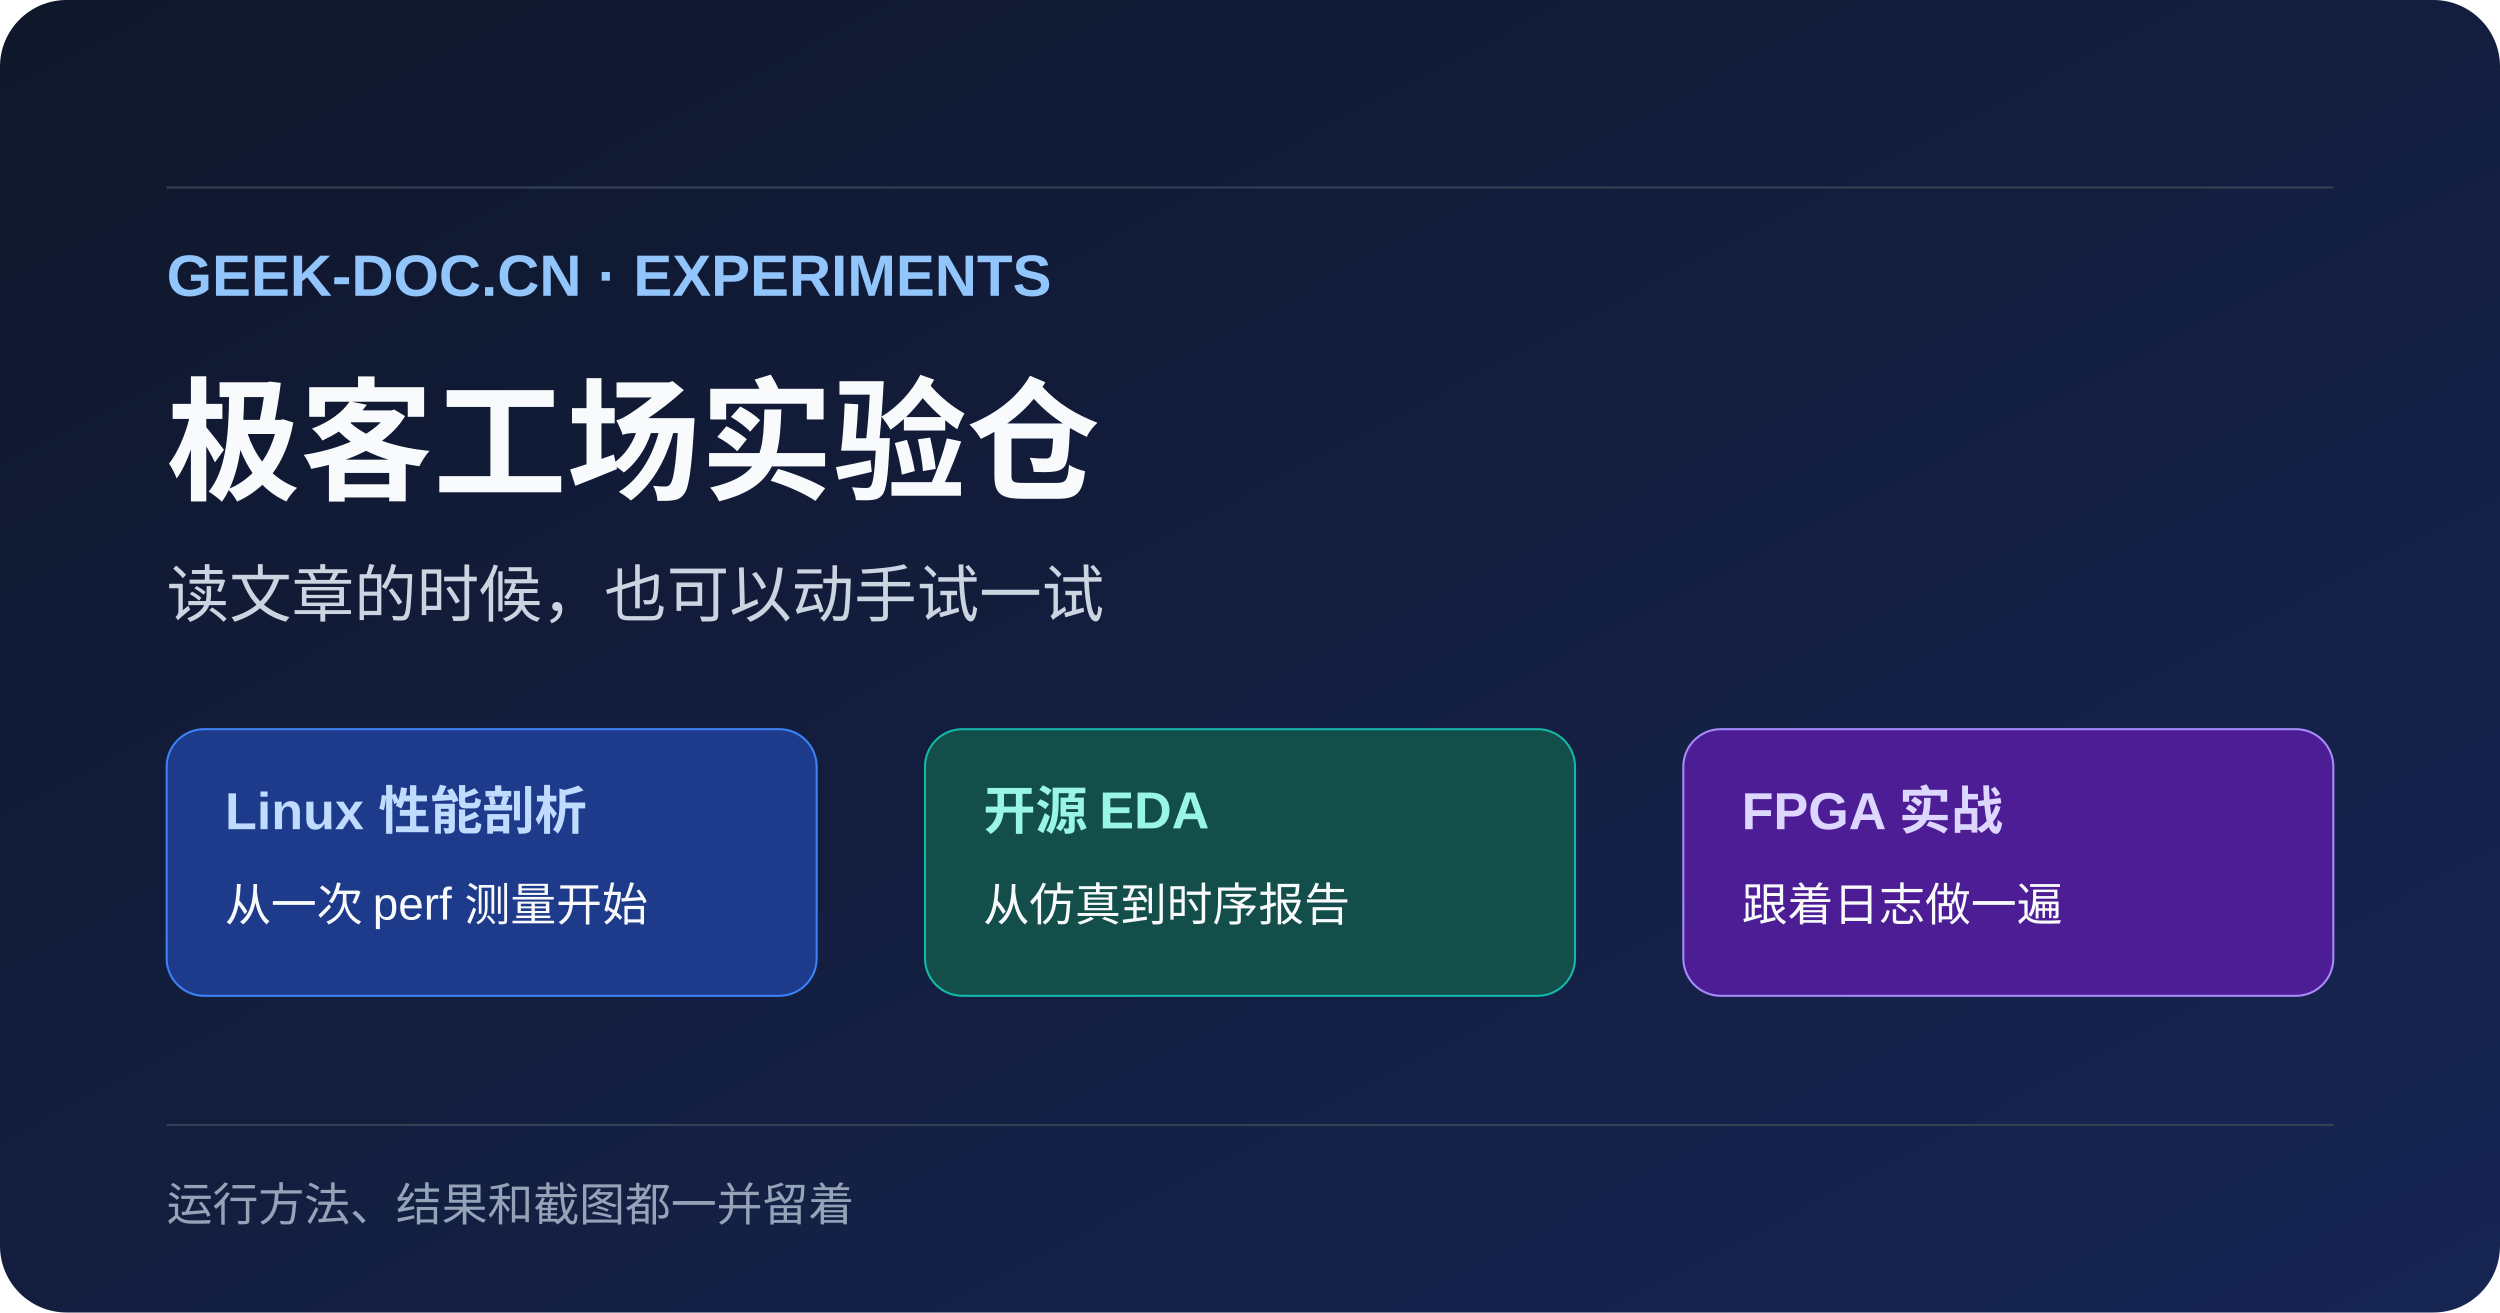
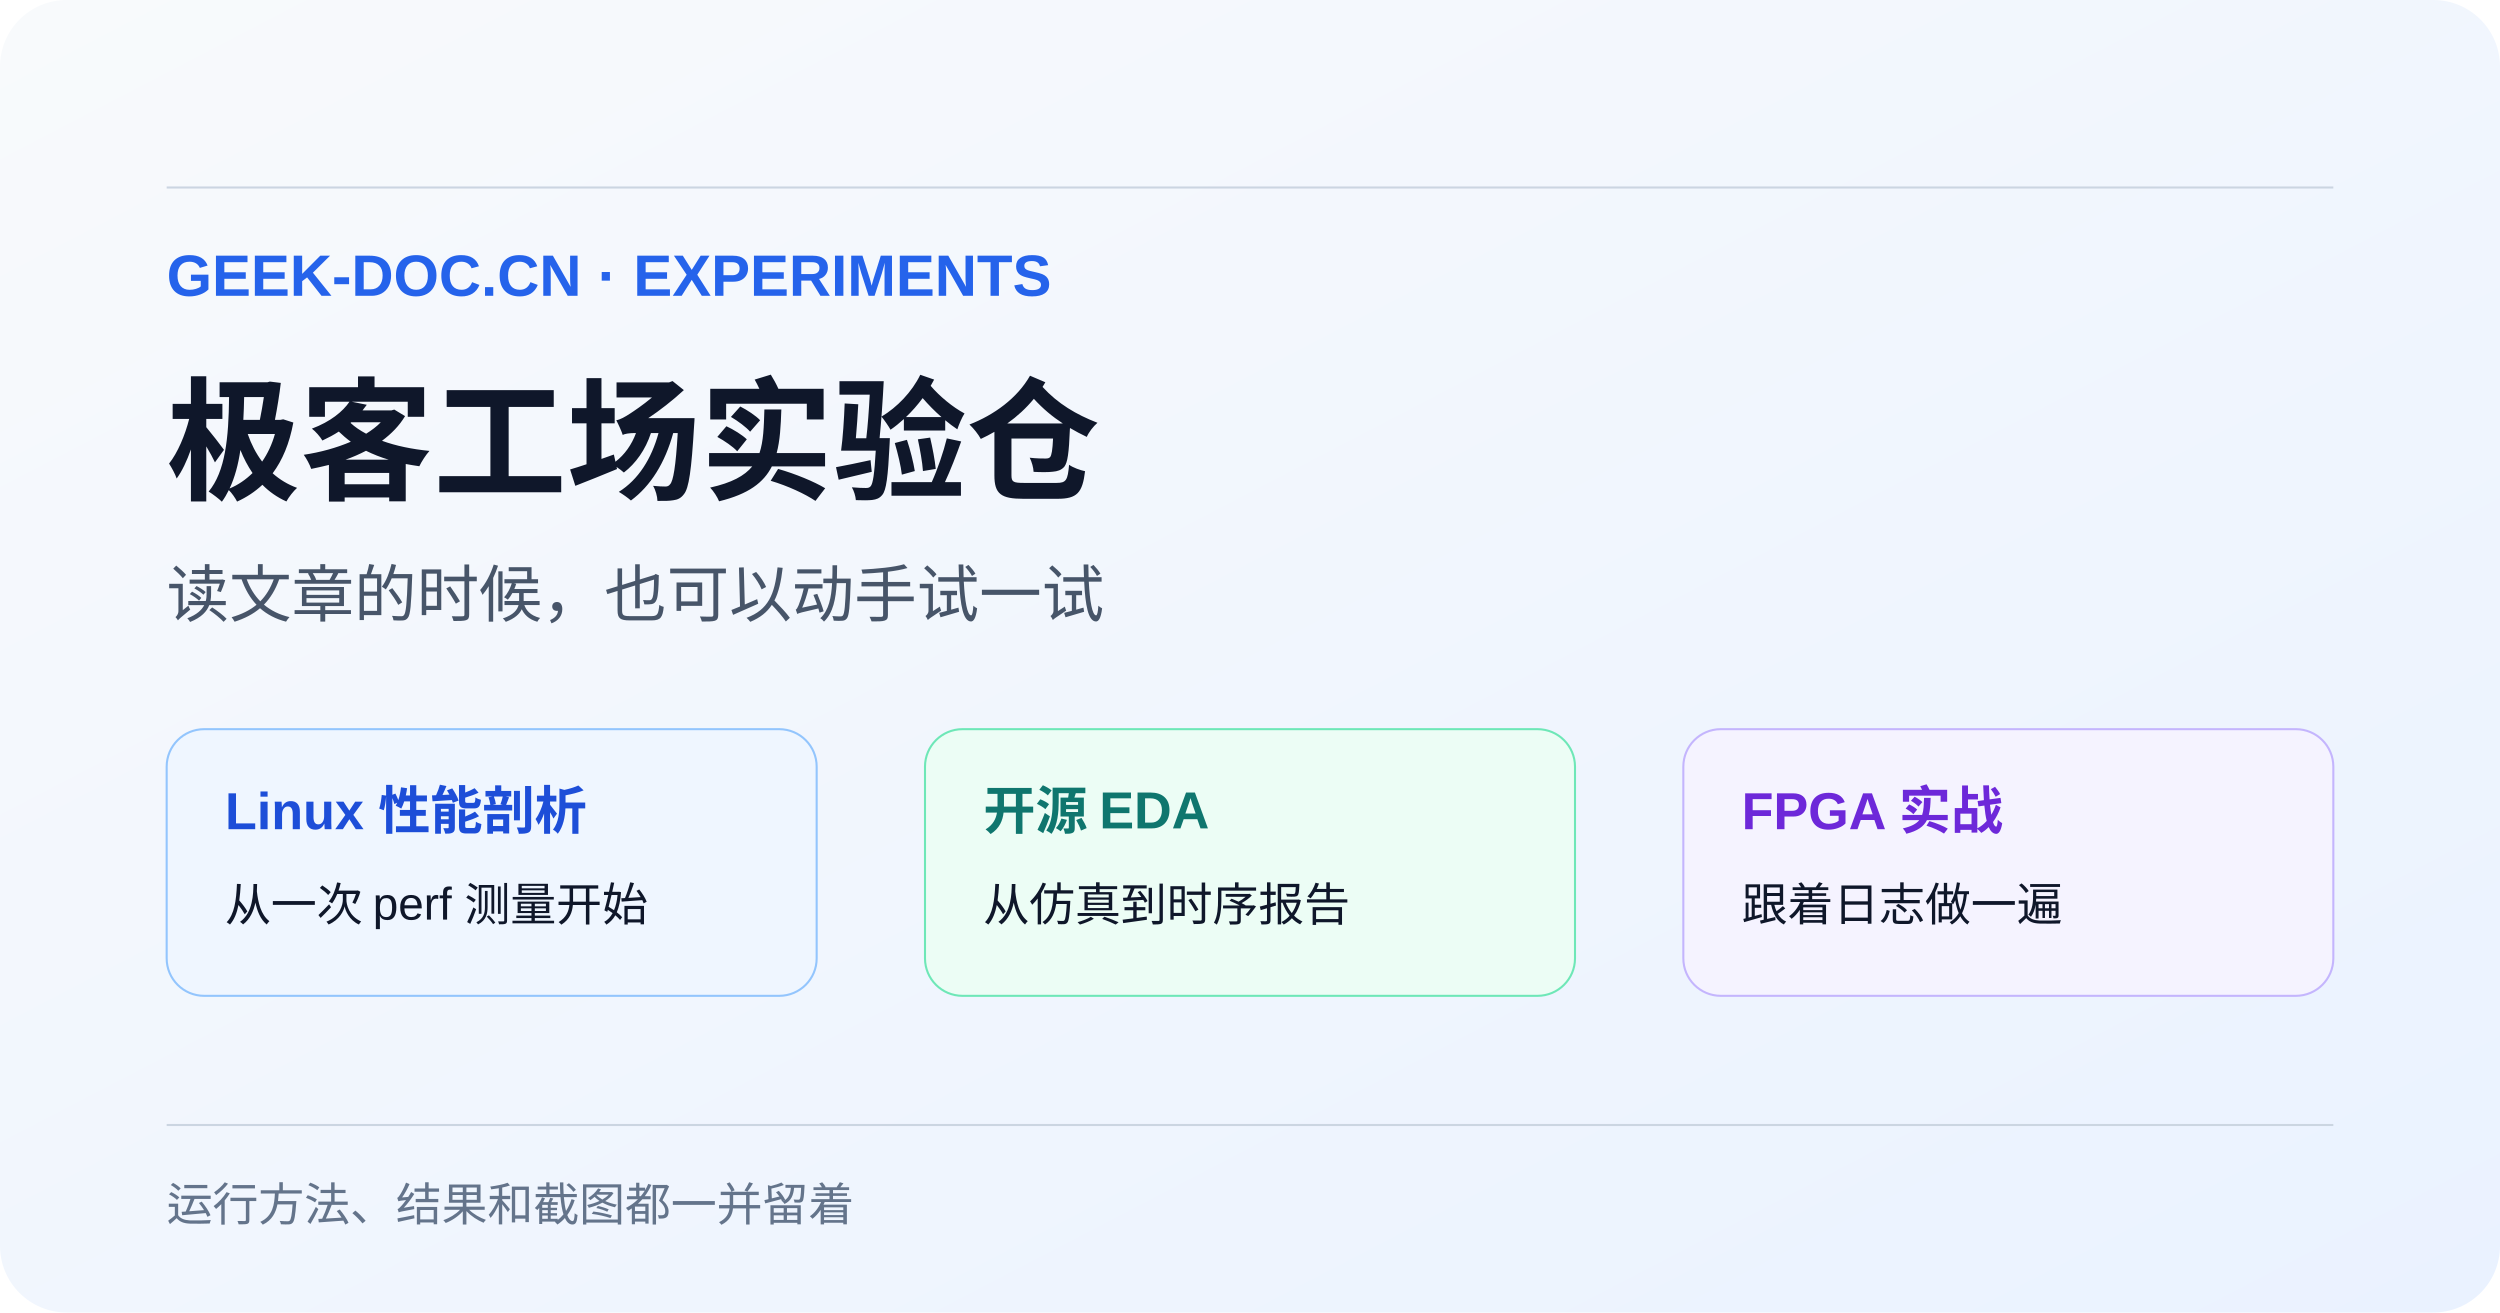
<svg xmlns="http://www.w3.org/2000/svg" width="1200" height="630" viewBox="0 0 1200 630" role="img" aria-labelledby="title desc">
  <defs>
    <linearGradient id="bg" x1="0" y1="0" x2="1" y2="1">
-       <stop offset="0" stop-color="#0f172a" />
-       <stop offset="1" stop-color="#172554" />
+       <stop offset="0" stop-color="#f8fafc" />
+       <stop offset="1" stop-color="#eaf2ff" />
    </linearGradient>
  </defs>
  <rect width="1200" height="630" rx="32" fill="url(#bg)" />
-   <path d="M80 90h1040M80 540h1040" stroke="#334155" stroke-width="1" />
-   <text x="80" y="142" fill="#93c5fd" font-family="Arial,'Microsoft YaHei',sans-serif" font-size="28" font-weight="600">GEEK-DOC.CN · EXPERIMENTS</text>
-   <text x="80" y="235" fill="#f8fafc" font-family="Arial,'Microsoft YaHei',sans-serif" font-size="64" font-weight="700">极客工场实验仓</text>
-   <text x="80" y="296" fill="#cbd5e1" font-family="Arial,'Microsoft YaHei',sans-serif" font-size="30">读文章的时候，也可以动手试一试</text>
+   <path d="M80 90h1040M80 540h1040" stroke="#cbd5e1" stroke-width="1" />
+   <text x="80" y="142" fill="#2563eb" font-family="Arial,'Microsoft YaHei',sans-serif" font-size="28" font-weight="600">GEEK-DOC.CN · EXPERIMENTS</text>
+   <text x="80" y="235" fill="#0f172a" font-family="Arial,'Microsoft YaHei',sans-serif" font-size="64" font-weight="700">极客工场实验仓</text>
+   <text x="80" y="296" fill="#475569" font-family="Arial,'Microsoft YaHei',sans-serif" font-size="30">读文章的时候，也可以动手试一试</text>
  <g font-family="Arial,'Microsoft YaHei',sans-serif">
-     <rect x="80" y="350" width="312" height="128" rx="18" fill="#1e3a8a" stroke="#3b82f6" />
-     <text x="108" y="398" fill="#bfdbfe" font-size="25" font-weight="600">Linux 性能剖析</text>
-     <text x="108" y="442" fill="#f8fafc" font-size="22">从一次 perf 测量开始</text>
-     <rect x="444" y="350" width="312" height="128" rx="18" fill="#134e4a" stroke="#14b8a6" />
-     <text x="472" y="398" fill="#99f6e4" font-size="25" font-weight="600">开源 EDA</text>
-     <text x="472" y="442" fill="#f8fafc" font-size="22">从仿真到时序报告</text>
-     <rect x="808" y="350" width="312" height="128" rx="18" fill="#4c1d95" stroke="#a78bfa" />
-     <text x="836" y="398" fill="#ddd6fe" font-size="25" font-weight="600">FPGA 实战</text>
-     <text x="836" y="442" fill="#f8fafc" font-size="22">跟着日志做一遍</text>
+     <rect x="80" y="350" width="312" height="128" rx="18" fill="#eff6ff" stroke="#93c5fd" />
+     <text x="108" y="398" fill="#1d4ed8" font-size="25" font-weight="600">Linux 性能剖析</text>
+     <text x="108" y="442" fill="#0f172a" font-size="22">从一次 perf 测量开始</text>
+     <rect x="444" y="350" width="312" height="128" rx="18" fill="#ecfdf5" stroke="#6ee7b7" />
+     <text x="472" y="398" fill="#0f766e" font-size="25" font-weight="600">开源 EDA</text>
+     <text x="472" y="442" fill="#0f172a" font-size="22">从仿真到时序报告</text>
+     <rect x="808" y="350" width="312" height="128" rx="18" fill="#f5f3ff" stroke="#c4b5fd" />
+     <text x="836" y="398" fill="#6d28d9" font-size="25" font-weight="600">FPGA 实战</text>
+     <text x="836" y="442" fill="#0f172a" font-size="22">跟着日志做一遍</text>
  </g>
-   <text x="80" y="586" fill="#94a3b8" font-family="Arial,'Microsoft YaHei',sans-serif" font-size="22">运行方法、结果和截图都一并留着</text>
+   <text x="80" y="586" fill="#64748b" font-family="Arial,'Microsoft YaHei',sans-serif" font-size="22">运行方法、结果和截图都一并留着</text>
</svg>
